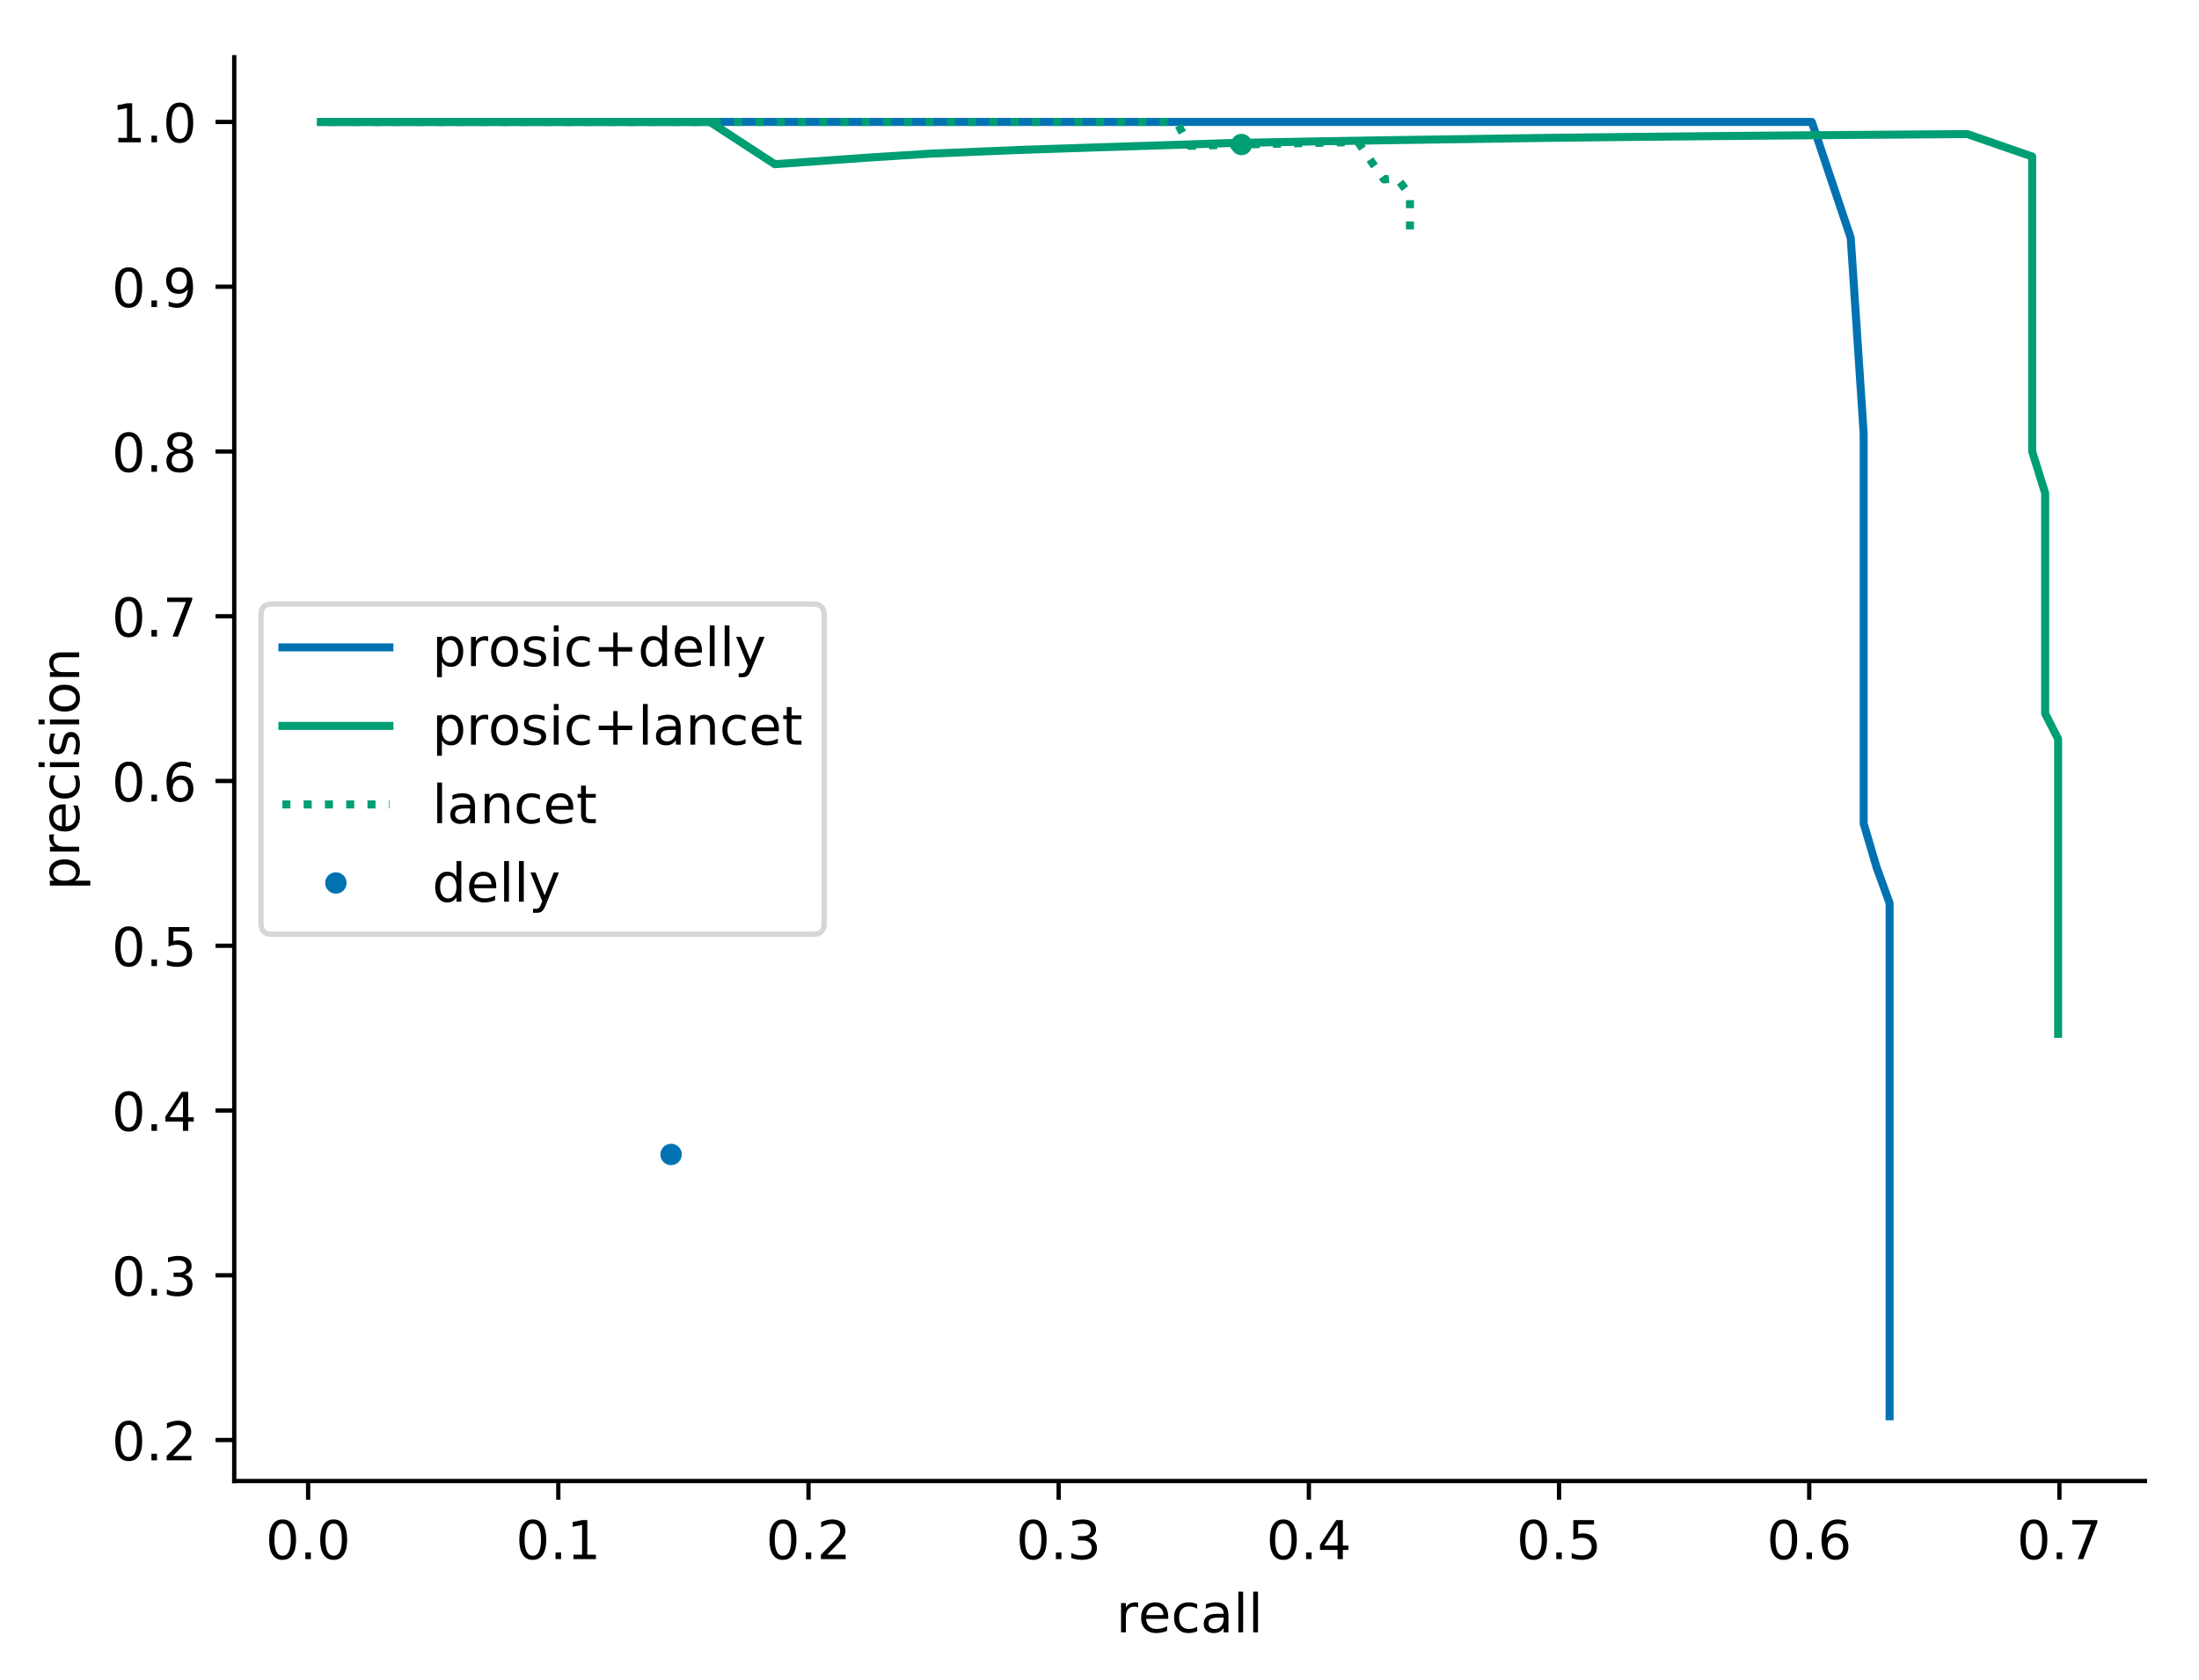
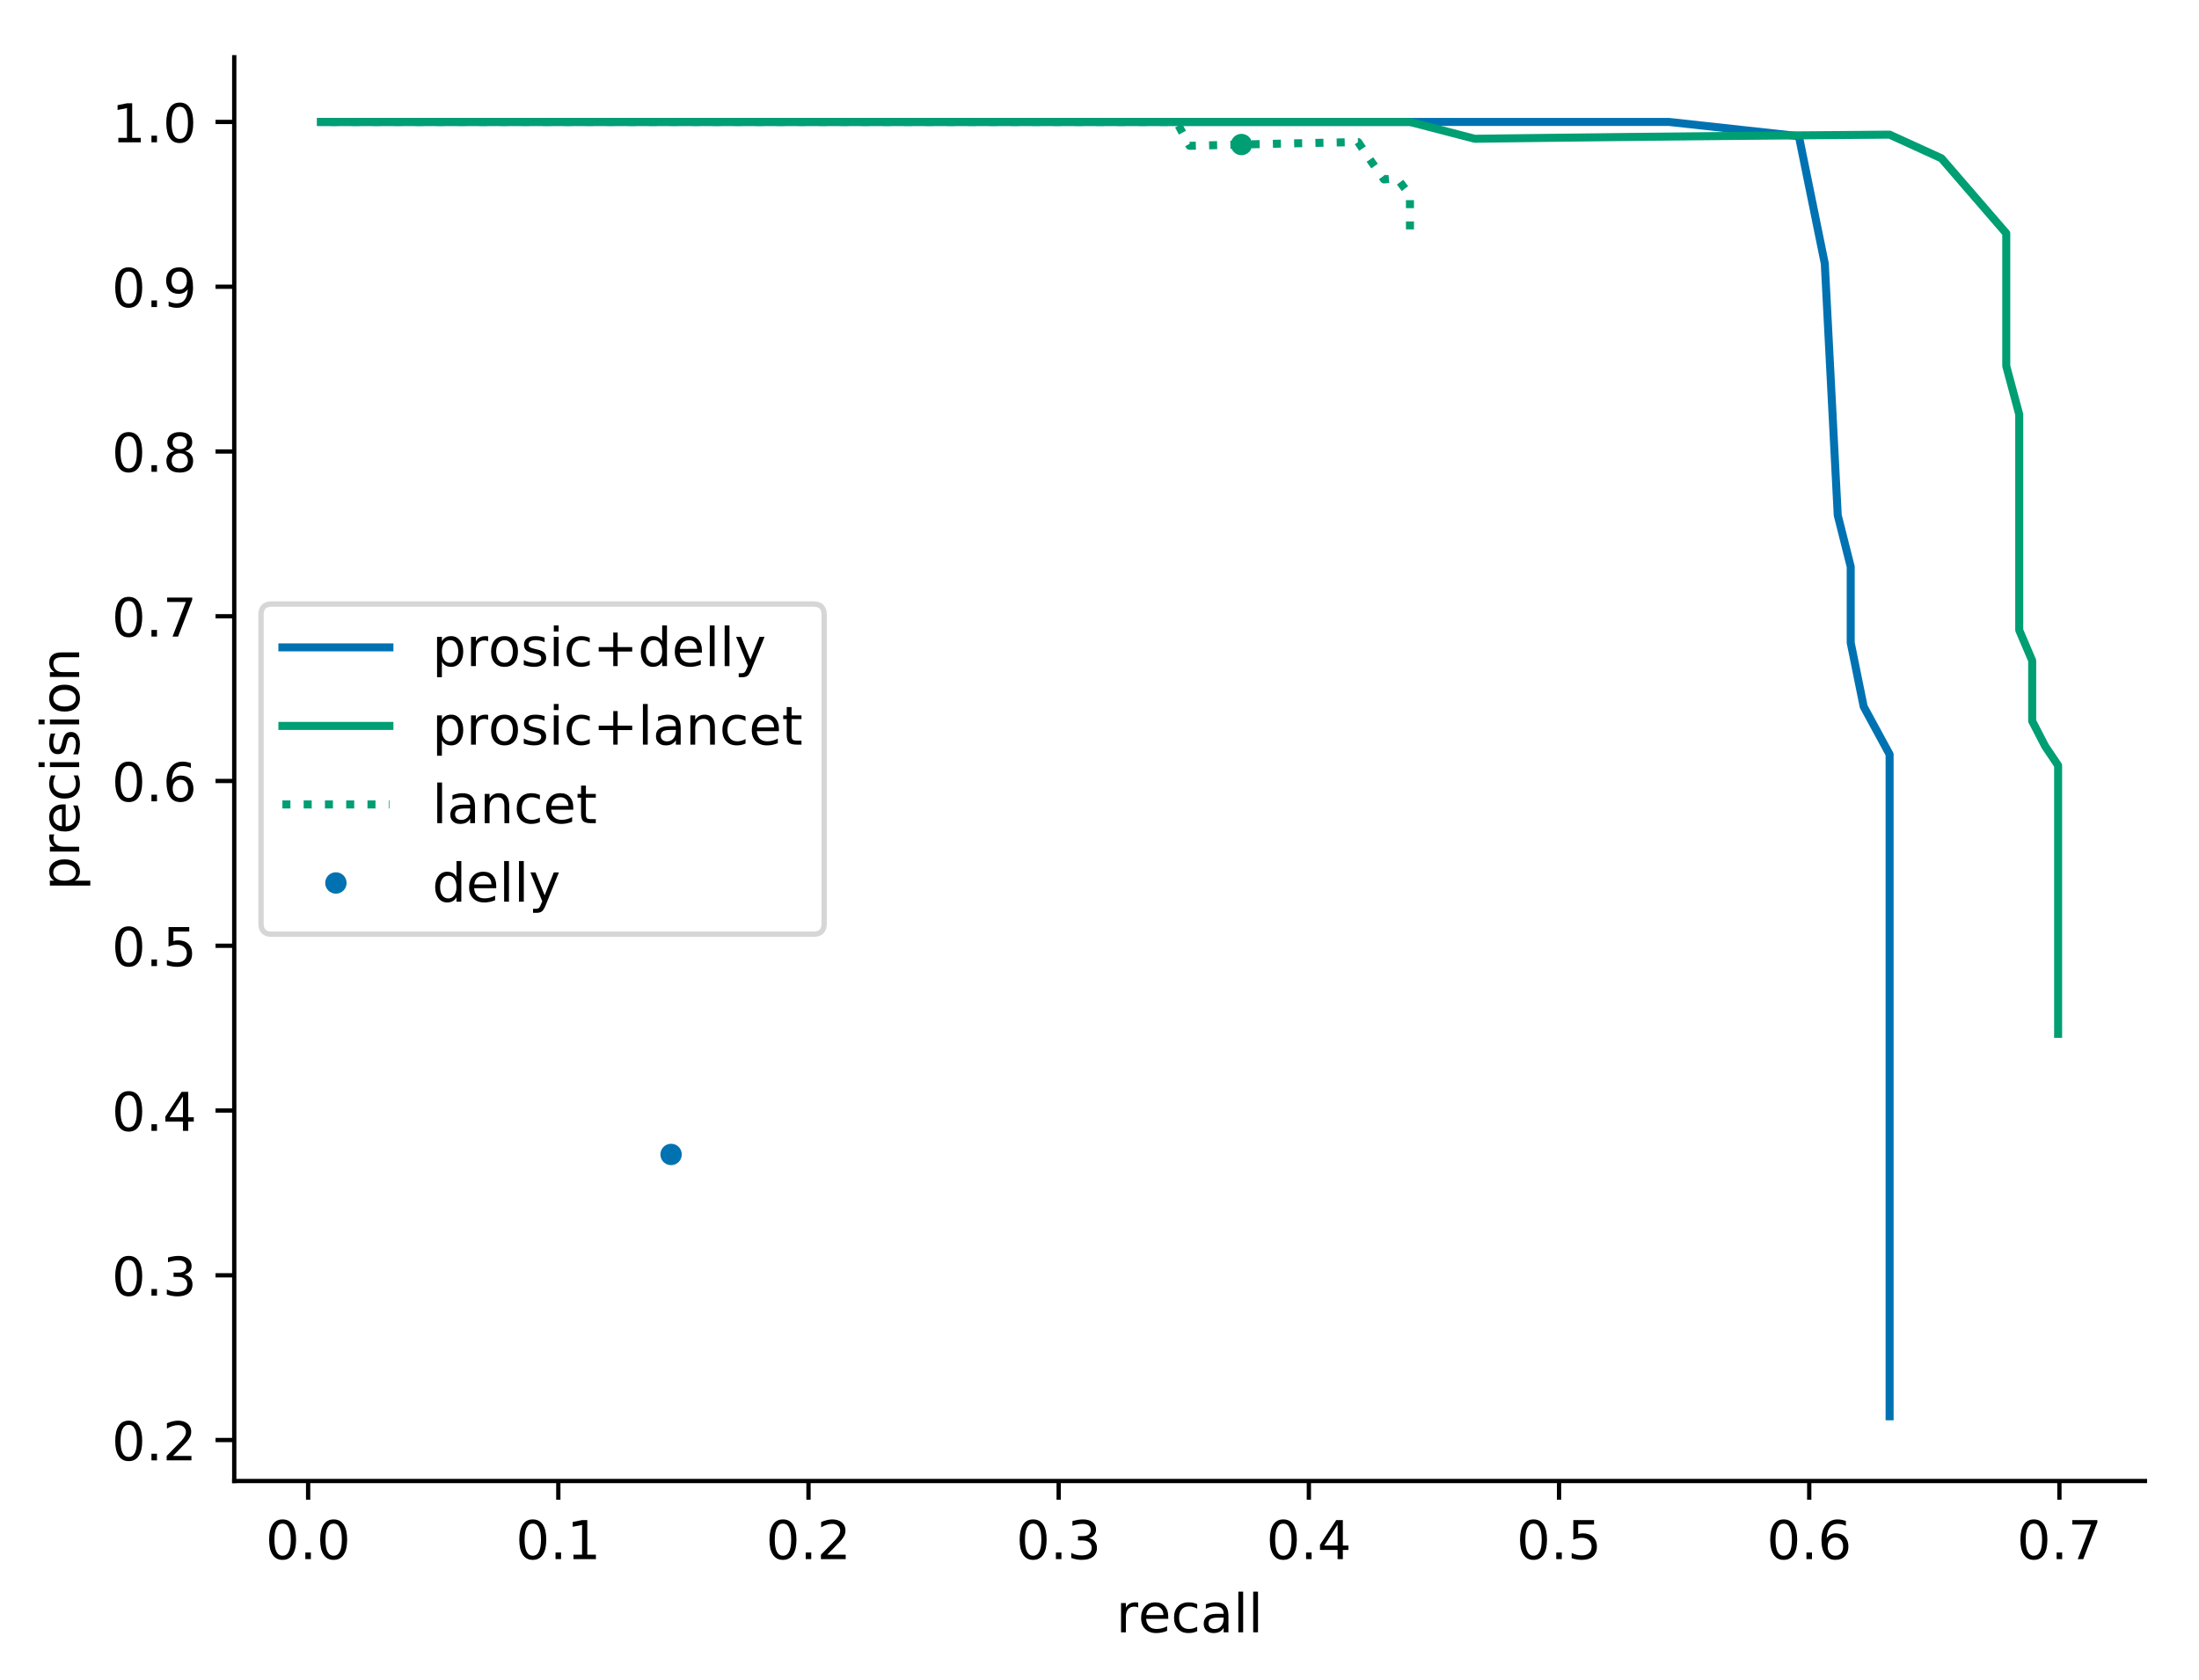
<svg xmlns="http://www.w3.org/2000/svg" xmlns:xlink="http://www.w3.org/1999/xlink" height="314pt" version="1.1" viewBox="0 0 411 314" width="411pt">
  <defs>
    <style type="text/css">
*{stroke-linecap:butt;stroke-linejoin:round;}
  </style>
  </defs>
  <g id="figure_1">
    <g id="patch_1">
      <path d="M 0 314.368  L 411.601 314.368  L 411.601 0  L 0 0  z " style="fill:#ffffff;" />
    </g>
    <g id="axes_1">
      <g id="patch_2">
        <path d="M 43.781 276.812  L 400.901 276.812  L 400.901 10.7  L 43.781 10.7  z " style="fill:#ffffff;" />
      </g>
      <g id="matplotlib.axis_1">
        <g id="xtick_1">
          <g id="line2d_1">
            <defs>
-               <path d="M 0 0  L 0 3.5  " id="mb9a0196890" style="stroke:#000000;stroke-width:0.8;" />
-             </defs>
-             <g>
-               <use style="stroke:#000000;stroke-width:0.8;" x="57.591" xlink:href="#mb9a0196890" y="276.812" />
+               <path d="M 0 0  L 0 3.5  " id="m74266cf87a" style="stroke:#000000;stroke-width:0.8;" />
+             </defs>
+             <g>
+               <use style="stroke:#000000;stroke-width:0.8;" x="57.591" xlink:href="#m74266cf87a" y="276.812" />
            </g>
          </g>
          <g id="text_1">
            <defs>
              <path d="M 31.781 66.406  Q 24.172 66.406 20.328 58.906  Q 16.5 51.422 16.5 36.375  Q 16.5 21.391 20.328 13.891  Q 24.172 6.391 31.781 6.391  Q 39.453 6.391 43.281 13.891  Q 47.125 21.391 47.125 36.375  Q 47.125 51.422 43.281 58.906  Q 39.453 66.406 31.781 66.406  z M 31.781 74.219  Q 44.047 74.219 50.516 64.516  Q 56.984 54.828 56.984 36.375  Q 56.984 17.969 50.516 8.266  Q 44.047 -1.422 31.781 -1.422  Q 19.531 -1.422 13.062 8.266  Q 6.594 17.969 6.594 36.375  Q 6.594 54.828 13.062 64.516  Q 19.531 74.219 31.781 74.219  z " id="DejaVuSans-30" />
              <path d="M 10.688 12.406  L 21 12.406  L 21 0  L 10.688 0  z " id="DejaVuSans-2e" />
            </defs>
            <g transform="translate(49.63962 291.4104)scale(0.1 -0.1)">
              <use xlink:href="#DejaVuSans-30" />
              <use x="63.623" xlink:href="#DejaVuSans-2e" />
              <use x="95.41" xlink:href="#DejaVuSans-30" />
            </g>
          </g>
        </g>
        <g id="xtick_2">
          <g id="line2d_2">
            <g>
-               <use style="stroke:#000000;stroke-width:0.8;" x="104.351" xlink:href="#mb9a0196890" y="276.812" />
+               <use style="stroke:#000000;stroke-width:0.8;" x="104.351" xlink:href="#m74266cf87a" y="276.812" />
            </g>
          </g>
          <g id="text_2">
            <defs>
              <path d="M 12.406 8.297  L 28.516 8.297  L 28.516 63.922  L 10.984 60.406  L 10.984 69.391  L 28.422 72.906  L 38.281 72.906  L 38.281 8.297  L 54.391 8.297  L 54.391 0  L 12.406 0  z " id="DejaVuSans-31" />
            </defs>
            <g transform="translate(96.39956 291.4104)scale(0.1 -0.1)">
              <use xlink:href="#DejaVuSans-30" />
              <use x="63.623" xlink:href="#DejaVuSans-2e" />
              <use x="95.41" xlink:href="#DejaVuSans-31" />
            </g>
          </g>
        </g>
        <g id="xtick_3">
          <g id="line2d_3">
            <g>
-               <use style="stroke:#000000;stroke-width:0.8;" x="151.111" xlink:href="#mb9a0196890" y="276.812" />
+               <use style="stroke:#000000;stroke-width:0.8;" x="151.111" xlink:href="#m74266cf87a" y="276.812" />
            </g>
          </g>
          <g id="text_3">
            <defs>
              <path d="M 19.188 8.297  L 53.609 8.297  L 53.609 0  L 7.328 0  L 7.328 8.297  Q 12.938 14.109 22.625 23.891  Q 32.328 33.688 34.812 36.531  Q 39.547 41.844 41.422 45.531  Q 43.312 49.219 43.312 52.781  Q 43.312 58.594 39.234 62.25  Q 35.156 65.922 28.609 65.922  Q 23.969 65.922 18.812 64.312  Q 13.672 62.703 7.812 59.422  L 7.812 69.391  Q 13.766 71.781 18.938 73  Q 24.125 74.219 28.422 74.219  Q 39.75 74.219 46.484 68.547  Q 53.219 62.891 53.219 53.422  Q 53.219 48.922 51.531 44.891  Q 49.859 40.875 45.406 35.406  Q 44.188 33.984 37.641 27.219  Q 31.109 20.453 19.188 8.297  z " id="DejaVuSans-32" />
            </defs>
            <g transform="translate(143.1595 291.4104)scale(0.1 -0.1)">
              <use xlink:href="#DejaVuSans-30" />
              <use x="63.623" xlink:href="#DejaVuSans-2e" />
              <use x="95.41" xlink:href="#DejaVuSans-32" />
            </g>
          </g>
        </g>
        <g id="xtick_4">
          <g id="line2d_4">
            <g>
-               <use style="stroke:#000000;stroke-width:0.8;" x="197.871" xlink:href="#mb9a0196890" y="276.812" />
+               <use style="stroke:#000000;stroke-width:0.8;" x="197.871" xlink:href="#m74266cf87a" y="276.812" />
            </g>
          </g>
          <g id="text_4">
            <defs>
              <path d="M 40.578 39.312  Q 47.656 37.797 51.625 33  Q 55.609 28.219 55.609 21.188  Q 55.609 10.406 48.188 4.484  Q 40.766 -1.422 27.094 -1.422  Q 22.516 -1.422 17.656 -0.516  Q 12.797 0.391 7.625 2.203  L 7.625 11.719  Q 11.719 9.328 16.594 8.109  Q 21.484 6.891 26.812 6.891  Q 36.078 6.891 40.938 10.547  Q 45.797 14.203 45.797 21.188  Q 45.797 27.641 41.281 31.266  Q 36.766 34.906 28.719 34.906  L 20.219 34.906  L 20.219 43.016  L 29.109 43.016  Q 36.375 43.016 40.234 45.922  Q 44.094 48.828 44.094 54.297  Q 44.094 59.906 40.109 62.906  Q 36.141 65.922 28.719 65.922  Q 24.656 65.922 20.016 65.031  Q 15.375 64.156 9.812 62.312  L 9.812 71.094  Q 15.438 72.656 20.344 73.438  Q 25.25 74.219 29.594 74.219  Q 40.828 74.219 47.359 69.109  Q 53.906 64.016 53.906 55.328  Q 53.906 49.266 50.438 45.094  Q 46.969 40.922 40.578 39.312  z " id="DejaVuSans-33" />
            </defs>
            <g transform="translate(189.9195 291.4104)scale(0.1 -0.1)">
              <use xlink:href="#DejaVuSans-30" />
              <use x="63.623" xlink:href="#DejaVuSans-2e" />
              <use x="95.41" xlink:href="#DejaVuSans-33" />
            </g>
          </g>
        </g>
        <g id="xtick_5">
          <g id="line2d_5">
            <g>
-               <use style="stroke:#000000;stroke-width:0.8;" x="244.631" xlink:href="#mb9a0196890" y="276.812" />
+               <use style="stroke:#000000;stroke-width:0.8;" x="244.631" xlink:href="#m74266cf87a" y="276.812" />
            </g>
          </g>
          <g id="text_5">
            <defs>
              <path d="M 37.797 64.312  L 12.891 25.391  L 37.797 25.391  z M 35.203 72.906  L 47.609 72.906  L 47.609 25.391  L 58.016 25.391  L 58.016 17.188  L 47.609 17.188  L 47.609 0  L 37.797 0  L 37.797 17.188  L 4.891 17.188  L 4.891 26.703  z " id="DejaVuSans-34" />
            </defs>
            <g transform="translate(236.6794 291.4104)scale(0.1 -0.1)">
              <use xlink:href="#DejaVuSans-30" />
              <use x="63.623" xlink:href="#DejaVuSans-2e" />
              <use x="95.41" xlink:href="#DejaVuSans-34" />
            </g>
          </g>
        </g>
        <g id="xtick_6">
          <g id="line2d_6">
            <g>
-               <use style="stroke:#000000;stroke-width:0.8;" x="291.391" xlink:href="#mb9a0196890" y="276.812" />
+               <use style="stroke:#000000;stroke-width:0.8;" x="291.391" xlink:href="#m74266cf87a" y="276.812" />
            </g>
          </g>
          <g id="text_6">
            <defs>
              <path d="M 10.797 72.906  L 49.516 72.906  L 49.516 64.594  L 19.828 64.594  L 19.828 46.734  Q 21.969 47.469 24.109 47.828  Q 26.266 48.188 28.422 48.188  Q 40.625 48.188 47.75 41.5  Q 54.891 34.812 54.891 23.391  Q 54.891 11.625 47.562 5.094  Q 40.234 -1.422 26.906 -1.422  Q 22.312 -1.422 17.547 -0.641  Q 12.797 0.141 7.719 1.703  L 7.719 11.625  Q 12.109 9.234 16.797 8.062  Q 21.484 6.891 26.703 6.891  Q 35.156 6.891 40.078 11.328  Q 45.016 15.766 45.016 23.391  Q 45.016 31 40.078 35.438  Q 35.156 39.891 26.703 39.891  Q 22.75 39.891 18.812 39.016  Q 14.891 38.141 10.797 36.281  z " id="DejaVuSans-35" />
            </defs>
            <g transform="translate(283.4393 291.4104)scale(0.1 -0.1)">
              <use xlink:href="#DejaVuSans-30" />
              <use x="63.623" xlink:href="#DejaVuSans-2e" />
              <use x="95.41" xlink:href="#DejaVuSans-35" />
            </g>
          </g>
        </g>
        <g id="xtick_7">
          <g id="line2d_7">
            <g>
-               <use style="stroke:#000000;stroke-width:0.8;" x="338.151" xlink:href="#mb9a0196890" y="276.812" />
+               <use style="stroke:#000000;stroke-width:0.8;" x="338.151" xlink:href="#m74266cf87a" y="276.812" />
            </g>
          </g>
          <g id="text_7">
            <defs>
              <path d="M 33.016 40.375  Q 26.375 40.375 22.484 35.828  Q 18.609 31.297 18.609 23.391  Q 18.609 15.531 22.484 10.953  Q 26.375 6.391 33.016 6.391  Q 39.656 6.391 43.531 10.953  Q 47.406 15.531 47.406 23.391  Q 47.406 31.297 43.531 35.828  Q 39.656 40.375 33.016 40.375  z M 52.594 71.297  L 52.594 62.312  Q 48.875 64.062 45.094 64.984  Q 41.312 65.922 37.594 65.922  Q 27.828 65.922 22.672 59.328  Q 17.531 52.734 16.797 39.406  Q 19.672 43.656 24.016 45.922  Q 28.375 48.188 33.594 48.188  Q 44.578 48.188 50.953 41.516  Q 57.328 34.859 57.328 23.391  Q 57.328 12.156 50.688 5.359  Q 44.047 -1.422 33.016 -1.422  Q 20.359 -1.422 13.672 8.266  Q 6.984 17.969 6.984 36.375  Q 6.984 53.656 15.188 63.938  Q 23.391 74.219 37.203 74.219  Q 40.922 74.219 44.703 73.484  Q 48.484 72.75 52.594 71.297  z " id="DejaVuSans-36" />
            </defs>
            <g transform="translate(330.1993 291.4104)scale(0.1 -0.1)">
              <use xlink:href="#DejaVuSans-30" />
              <use x="63.623" xlink:href="#DejaVuSans-2e" />
              <use x="95.41" xlink:href="#DejaVuSans-36" />
            </g>
          </g>
        </g>
        <g id="xtick_8">
          <g id="line2d_8">
            <g>
-               <use style="stroke:#000000;stroke-width:0.8;" x="384.911" xlink:href="#mb9a0196890" y="276.812" />
+               <use style="stroke:#000000;stroke-width:0.8;" x="384.911" xlink:href="#m74266cf87a" y="276.812" />
            </g>
          </g>
          <g id="text_8">
            <defs>
              <path d="M 8.203 72.906  L 55.078 72.906  L 55.078 68.703  L 28.609 0  L 18.312 0  L 43.219 64.594  L 8.203 64.594  z " id="DejaVuSans-37" />
            </defs>
            <g transform="translate(376.9592 291.4104)scale(0.1 -0.1)">
              <use xlink:href="#DejaVuSans-30" />
              <use x="63.623" xlink:href="#DejaVuSans-2e" />
              <use x="95.41" xlink:href="#DejaVuSans-37" />
            </g>
          </g>
        </g>
        <g id="text_9">
          <defs>
            <path d="M 41.109 46.297  Q 39.594 47.172 37.812 47.578  Q 36.031 48 33.891 48  Q 26.266 48 22.188 43.047  Q 18.109 38.094 18.109 28.812  L 18.109 0  L 9.078 0  L 9.078 54.688  L 18.109 54.688  L 18.109 46.188  Q 20.953 51.172 25.484 53.578  Q 30.031 56 36.531 56  Q 37.453 56 38.578 55.875  Q 39.703 55.766 41.062 55.516  z " id="DejaVuSans-72" />
            <path d="M 56.203 29.594  L 56.203 25.203  L 14.891 25.203  Q 15.484 15.922 20.484 11.062  Q 25.484 6.203 34.422 6.203  Q 39.594 6.203 44.453 7.469  Q 49.312 8.734 54.109 11.281  L 54.109 2.781  Q 49.266 0.734 44.188 -0.344  Q 39.109 -1.422 33.891 -1.422  Q 20.797 -1.422 13.156 6.188  Q 5.516 13.812 5.516 26.812  Q 5.516 40.234 12.766 48.109  Q 20.016 56 32.328 56  Q 43.359 56 49.781 48.891  Q 56.203 41.797 56.203 29.594  z M 47.219 32.234  Q 47.125 39.594 43.094 43.984  Q 39.062 48.391 32.422 48.391  Q 24.906 48.391 20.391 44.141  Q 15.875 39.891 15.188 32.172  z " id="DejaVuSans-65" />
            <path d="M 48.781 52.594  L 48.781 44.188  Q 44.969 46.297 41.141 47.344  Q 37.312 48.391 33.406 48.391  Q 24.656 48.391 19.812 42.844  Q 14.984 37.312 14.984 27.297  Q 14.984 17.281 19.812 11.734  Q 24.656 6.203 33.406 6.203  Q 37.312 6.203 41.141 7.25  Q 44.969 8.297 48.781 10.406  L 48.781 2.094  Q 45.016 0.344 40.984 -0.531  Q 36.969 -1.422 32.422 -1.422  Q 20.062 -1.422 12.781 6.344  Q 5.516 14.109 5.516 27.297  Q 5.516 40.672 12.859 48.328  Q 20.219 56 33.016 56  Q 37.156 56 41.109 55.141  Q 45.062 54.297 48.781 52.594  z " id="DejaVuSans-63" />
            <path d="M 34.281 27.484  Q 23.391 27.484 19.188 25  Q 14.984 22.516 14.984 16.5  Q 14.984 11.719 18.141 8.906  Q 21.297 6.109 26.703 6.109  Q 34.188 6.109 38.703 11.406  Q 43.219 16.703 43.219 25.484  L 43.219 27.484  z M 52.203 31.203  L 52.203 0  L 43.219 0  L 43.219 8.297  Q 40.141 3.328 35.547 0.953  Q 30.953 -1.422 24.312 -1.422  Q 15.922 -1.422 10.953 3.297  Q 6 8.016 6 15.922  Q 6 25.141 12.172 29.828  Q 18.359 34.516 30.609 34.516  L 43.219 34.516  L 43.219 35.406  Q 43.219 41.609 39.141 45  Q 35.062 48.391 27.688 48.391  Q 23 48.391 18.547 47.266  Q 14.109 46.141 10.016 43.891  L 10.016 52.203  Q 14.938 54.109 19.578 55.047  Q 24.219 56 28.609 56  Q 40.484 56 46.344 49.844  Q 52.203 43.703 52.203 31.203  z " id="DejaVuSans-61" />
            <path d="M 9.422 75.984  L 18.406 75.984  L 18.406 0  L 9.422 0  z " id="DejaVuSans-6c" />
          </defs>
          <g transform="translate(208.6194 305.0886)scale(0.1 -0.1)">
            <use xlink:href="#DejaVuSans-72" />
            <use x="41.082" xlink:href="#DejaVuSans-65" />
            <use x="102.605" xlink:href="#DejaVuSans-63" />
            <use x="157.586" xlink:href="#DejaVuSans-61" />
            <use x="218.865" xlink:href="#DejaVuSans-6c" />
            <use x="246.648" xlink:href="#DejaVuSans-6c" />
          </g>
        </g>
      </g>
      <g id="matplotlib.axis_2">
        <g id="ytick_1">
          <g id="line2d_9">
            <defs>
-               <path d="M 0 0  L -3.5 0  " id="m421ab72b39" style="stroke:#000000;stroke-width:0.8;" />
-             </defs>
-             <g>
-               <use style="stroke:#000000;stroke-width:0.8;" x="43.781" xlink:href="#m421ab72b39" y="269.154" />
+               <path d="M 0 0  L -3.5 0  " id="m8fd4d415b5" style="stroke:#000000;stroke-width:0.8;" />
+             </defs>
+             <g>
+               <use style="stroke:#000000;stroke-width:0.8;" x="43.781" xlink:href="#m8fd4d415b5" y="269.154" />
            </g>
          </g>
          <g id="text_10">
            <g transform="translate(20.87813 272.9531)scale(0.1 -0.1)">
              <use xlink:href="#DejaVuSans-30" />
              <use x="63.623" xlink:href="#DejaVuSans-2e" />
              <use x="95.41" xlink:href="#DejaVuSans-32" />
            </g>
          </g>
        </g>
        <g id="ytick_2">
          <g id="line2d_10">
            <g>
-               <use style="stroke:#000000;stroke-width:0.8;" x="43.781" xlink:href="#m421ab72b39" y="238.359" />
+               <use style="stroke:#000000;stroke-width:0.8;" x="43.781" xlink:href="#m8fd4d415b5" y="238.359" />
            </g>
          </g>
          <g id="text_11">
            <g transform="translate(20.87813 242.1584)scale(0.1 -0.1)">
              <use xlink:href="#DejaVuSans-30" />
              <use x="63.623" xlink:href="#DejaVuSans-2e" />
              <use x="95.41" xlink:href="#DejaVuSans-33" />
            </g>
          </g>
        </g>
        <g id="ytick_3">
          <g id="line2d_11">
            <g>
-               <use style="stroke:#000000;stroke-width:0.8;" x="43.781" xlink:href="#m421ab72b39" y="207.564" />
+               <use style="stroke:#000000;stroke-width:0.8;" x="43.781" xlink:href="#m8fd4d415b5" y="207.564" />
            </g>
          </g>
          <g id="text_12">
            <g transform="translate(20.87813 211.3636)scale(0.1 -0.1)">
              <use xlink:href="#DejaVuSans-30" />
              <use x="63.623" xlink:href="#DejaVuSans-2e" />
              <use x="95.41" xlink:href="#DejaVuSans-34" />
            </g>
          </g>
        </g>
        <g id="ytick_4">
          <g id="line2d_12">
            <g>
-               <use style="stroke:#000000;stroke-width:0.8;" x="43.781" xlink:href="#m421ab72b39" y="176.77" />
+               <use style="stroke:#000000;stroke-width:0.8;" x="43.781" xlink:href="#m8fd4d415b5" y="176.77" />
            </g>
          </g>
          <g id="text_13">
            <g transform="translate(20.87813 180.5689)scale(0.1 -0.1)">
              <use xlink:href="#DejaVuSans-30" />
              <use x="63.623" xlink:href="#DejaVuSans-2e" />
              <use x="95.41" xlink:href="#DejaVuSans-35" />
            </g>
          </g>
        </g>
        <g id="ytick_5">
          <g id="line2d_13">
            <g>
-               <use style="stroke:#000000;stroke-width:0.8;" x="43.781" xlink:href="#m421ab72b39" y="145.975" />
+               <use style="stroke:#000000;stroke-width:0.8;" x="43.781" xlink:href="#m8fd4d415b5" y="145.975" />
            </g>
          </g>
          <g id="text_14">
            <g transform="translate(20.87813 149.7742)scale(0.1 -0.1)">
              <use xlink:href="#DejaVuSans-30" />
              <use x="63.623" xlink:href="#DejaVuSans-2e" />
              <use x="95.41" xlink:href="#DejaVuSans-36" />
            </g>
          </g>
        </g>
        <g id="ytick_6">
          <g id="line2d_14">
            <g>
-               <use style="stroke:#000000;stroke-width:0.8;" x="43.781" xlink:href="#m421ab72b39" y="115.18" />
+               <use style="stroke:#000000;stroke-width:0.8;" x="43.781" xlink:href="#m8fd4d415b5" y="115.18" />
            </g>
          </g>
          <g id="text_15">
            <g transform="translate(20.87813 118.9794)scale(0.1 -0.1)">
              <use xlink:href="#DejaVuSans-30" />
              <use x="63.623" xlink:href="#DejaVuSans-2e" />
              <use x="95.41" xlink:href="#DejaVuSans-37" />
            </g>
          </g>
        </g>
        <g id="ytick_7">
          <g id="line2d_15">
            <g>
-               <use style="stroke:#000000;stroke-width:0.8;" x="43.781" xlink:href="#m421ab72b39" y="84.385" />
+               <use style="stroke:#000000;stroke-width:0.8;" x="43.781" xlink:href="#m8fd4d415b5" y="84.385" />
            </g>
          </g>
          <g id="text_16">
            <defs>
              <path d="M 31.781 34.625  Q 24.75 34.625 20.719 30.859  Q 16.703 27.094 16.703 20.516  Q 16.703 13.922 20.719 10.156  Q 24.75 6.391 31.781 6.391  Q 38.812 6.391 42.859 10.172  Q 46.922 13.969 46.922 20.516  Q 46.922 27.094 42.891 30.859  Q 38.875 34.625 31.781 34.625  z M 21.922 38.812  Q 15.578 40.375 12.031 44.719  Q 8.5 49.078 8.5 55.328  Q 8.5 64.062 14.719 69.141  Q 20.953 74.219 31.781 74.219  Q 42.672 74.219 48.875 69.141  Q 55.078 64.062 55.078 55.328  Q 55.078 49.078 51.531 44.719  Q 48 40.375 41.703 38.812  Q 48.828 37.156 52.797 32.312  Q 56.781 27.484 56.781 20.516  Q 56.781 9.906 50.312 4.234  Q 43.844 -1.422 31.781 -1.422  Q 19.734 -1.422 13.25 4.234  Q 6.781 9.906 6.781 20.516  Q 6.781 27.484 10.781 32.312  Q 14.797 37.156 21.922 38.812  z M 18.312 54.391  Q 18.312 48.734 21.844 45.562  Q 25.391 42.391 31.781 42.391  Q 38.141 42.391 41.719 45.562  Q 45.312 48.734 45.312 54.391  Q 45.312 60.062 41.719 63.234  Q 38.141 66.406 31.781 66.406  Q 25.391 66.406 21.844 63.234  Q 18.312 60.062 18.312 54.391  z " id="DejaVuSans-38" />
            </defs>
            <g transform="translate(20.87813 88.1847)scale(0.1 -0.1)">
              <use xlink:href="#DejaVuSans-30" />
              <use x="63.623" xlink:href="#DejaVuSans-2e" />
              <use x="95.41" xlink:href="#DejaVuSans-38" />
            </g>
          </g>
        </g>
        <g id="ytick_8">
          <g id="line2d_16">
            <g>
-               <use style="stroke:#000000;stroke-width:0.8;" x="43.781" xlink:href="#m421ab72b39" y="53.591" />
+               <use style="stroke:#000000;stroke-width:0.8;" x="43.781" xlink:href="#m8fd4d415b5" y="53.591" />
            </g>
          </g>
          <g id="text_17">
            <defs>
              <path d="M 10.984 1.516  L 10.984 10.5  Q 14.703 8.734 18.5 7.812  Q 22.312 6.891 25.984 6.891  Q 35.75 6.891 40.891 13.453  Q 46.047 20.016 46.781 33.406  Q 43.953 29.203 39.594 26.953  Q 35.25 24.703 29.984 24.703  Q 19.047 24.703 12.672 31.312  Q 6.297 37.938 6.297 49.422  Q 6.297 60.641 12.938 67.422  Q 19.578 74.219 30.609 74.219  Q 43.266 74.219 49.922 64.516  Q 56.594 54.828 56.594 36.375  Q 56.594 19.141 48.406 8.859  Q 40.234 -1.422 26.422 -1.422  Q 22.703 -1.422 18.891 -0.688  Q 15.094 0.047 10.984 1.516  z M 30.609 32.422  Q 37.25 32.422 41.125 36.953  Q 45.016 41.5 45.016 49.422  Q 45.016 57.281 41.125 61.844  Q 37.25 66.406 30.609 66.406  Q 23.969 66.406 20.094 61.844  Q 16.219 57.281 16.219 49.422  Q 16.219 41.5 20.094 36.953  Q 23.969 32.422 30.609 32.422  z " id="DejaVuSans-39" />
            </defs>
            <g transform="translate(20.87813 57.38996)scale(0.1 -0.1)">
              <use xlink:href="#DejaVuSans-30" />
              <use x="63.623" xlink:href="#DejaVuSans-2e" />
              <use x="95.41" xlink:href="#DejaVuSans-39" />
            </g>
          </g>
        </g>
        <g id="ytick_9">
          <g id="line2d_17">
            <g>
-               <use style="stroke:#000000;stroke-width:0.8;" x="43.781" xlink:href="#m421ab72b39" y="22.796" />
+               <use style="stroke:#000000;stroke-width:0.8;" x="43.781" xlink:href="#m8fd4d415b5" y="22.796" />
            </g>
          </g>
          <g id="text_18">
            <g transform="translate(20.87813 26.59522)scale(0.1 -0.1)">
              <use xlink:href="#DejaVuSans-31" />
              <use x="63.623" xlink:href="#DejaVuSans-2e" />
              <use x="95.41" xlink:href="#DejaVuSans-30" />
            </g>
          </g>
        </g>
        <g id="text_19">
          <defs>
            <path d="M 18.109 8.203  L 18.109 -20.797  L 9.078 -20.797  L 9.078 54.688  L 18.109 54.688  L 18.109 46.391  Q 20.953 51.266 25.266 53.625  Q 29.594 56 35.594 56  Q 45.562 56 51.781 48.094  Q 58.016 40.188 58.016 27.297  Q 58.016 14.406 51.781 6.484  Q 45.562 -1.422 35.594 -1.422  Q 29.594 -1.422 25.266 0.953  Q 20.953 3.328 18.109 8.203  z M 48.688 27.297  Q 48.688 37.203 44.609 42.844  Q 40.531 48.484 33.406 48.484  Q 26.266 48.484 22.188 42.844  Q 18.109 37.203 18.109 27.297  Q 18.109 17.391 22.188 11.75  Q 26.266 6.109 33.406 6.109  Q 40.531 6.109 44.609 11.75  Q 48.688 17.391 48.688 27.297  z " id="DejaVuSans-70" />
            <path d="M 9.422 54.688  L 18.406 54.688  L 18.406 0  L 9.422 0  z M 9.422 75.984  L 18.406 75.984  L 18.406 64.594  L 9.422 64.594  z " id="DejaVuSans-69" />
            <path d="M 44.281 53.078  L 44.281 44.578  Q 40.484 46.531 36.375 47.5  Q 32.281 48.484 27.875 48.484  Q 21.188 48.484 17.844 46.438  Q 14.5 44.391 14.5 40.281  Q 14.5 37.156 16.891 35.375  Q 19.281 33.594 26.516 31.984  L 29.594 31.297  Q 39.156 29.25 43.188 25.516  Q 47.219 21.781 47.219 15.094  Q 47.219 7.469 41.188 3.016  Q 35.156 -1.422 24.609 -1.422  Q 20.219 -1.422 15.453 -0.562  Q 10.688 0.297 5.422 2  L 5.422 11.281  Q 10.406 8.688 15.234 7.391  Q 20.062 6.109 24.812 6.109  Q 31.156 6.109 34.562 8.281  Q 37.984 10.453 37.984 14.406  Q 37.984 18.062 35.516 20.016  Q 33.062 21.969 24.703 23.781  L 21.578 24.516  Q 13.234 26.266 9.516 29.906  Q 5.812 33.547 5.812 39.891  Q 5.812 47.609 11.281 51.797  Q 16.75 56 26.812 56  Q 31.781 56 36.172 55.266  Q 40.578 54.547 44.281 53.078  z " id="DejaVuSans-73" />
            <path d="M 30.609 48.391  Q 23.391 48.391 19.188 42.75  Q 14.984 37.109 14.984 27.297  Q 14.984 17.484 19.156 11.844  Q 23.344 6.203 30.609 6.203  Q 37.797 6.203 41.984 11.859  Q 46.188 17.531 46.188 27.297  Q 46.188 37.016 41.984 42.703  Q 37.797 48.391 30.609 48.391  z M 30.609 56  Q 42.328 56 49.016 48.375  Q 55.719 40.766 55.719 27.297  Q 55.719 13.875 49.016 6.219  Q 42.328 -1.422 30.609 -1.422  Q 18.844 -1.422 12.172 6.219  Q 5.516 13.875 5.516 27.297  Q 5.516 40.766 12.172 48.375  Q 18.844 56 30.609 56  z " id="DejaVuSans-6f" />
            <path d="M 54.891 33.016  L 54.891 0  L 45.906 0  L 45.906 32.719  Q 45.906 40.484 42.875 44.328  Q 39.844 48.188 33.797 48.188  Q 26.516 48.188 22.312 43.547  Q 18.109 38.922 18.109 30.906  L 18.109 0  L 9.078 0  L 9.078 54.688  L 18.109 54.688  L 18.109 46.188  Q 21.344 51.125 25.703 53.562  Q 30.078 56 35.797 56  Q 45.219 56 50.047 50.172  Q 54.891 44.344 54.891 33.016  z " id="DejaVuSans-6e" />
          </defs>
          <g transform="translate(14.79844 166.4208)rotate(-90)scale(0.1 -0.1)">
            <use xlink:href="#DejaVuSans-70" />
            <use x="63.477" xlink:href="#DejaVuSans-72" />
            <use x="104.559" xlink:href="#DejaVuSans-65" />
            <use x="166.082" xlink:href="#DejaVuSans-63" />
            <use x="221.062" xlink:href="#DejaVuSans-69" />
            <use x="248.846" xlink:href="#DejaVuSans-73" />
            <use x="300.945" xlink:href="#DejaVuSans-69" />
            <use x="328.729" xlink:href="#DejaVuSans-6f" />
            <use x="389.91" xlink:href="#DejaVuSans-6e" />
          </g>
        </g>
      </g>
      <g id="line2d_18">
-         <path clip-path="url(#paf667f93f9)" d="M 60.014 22.796  L 86.665 22.796  L 115.738 22.796  L 142.389 22.796  L 171.463 22.796  L 198.113 22.796  L 227.187 22.796  L 256.26 22.796  L 282.911 22.796  L 311.985 22.796  L 338.635 22.796  L 345.904 44.449  L 348.327 81.056  L 348.327 86.017  L 348.327 104.034  L 348.327 118.366  L 348.327 132.068  L 348.327 144.109  L 348.327 153.931  L 350.749 162.139  L 353.172 168.806  L 353.172 176.77  L 353.172 183.987  L 353.172 190.033  L 353.172 196.085  L 353.172 201.193  L 353.172 206.341  L 353.172 210.713  L 353.172 215.145  L 353.172 219.261  L 353.172 222.785  L 353.172 226.383  L 353.172 229.478  L 353.172 232.65  L 353.172 235.631  L 353.172 238.207  L 353.172 240.864  L 353.172 243.169  L 353.172 245.552  L 353.172 247.808  L 353.172 249.774  L 353.172 251.816  L 353.172 253.598  L 353.172 255.454  L 353.172 257.222  L 353.172 258.771  L 353.172 260.388  L 353.172 261.808  L 353.172 263.294  L 353.172 264.716  " style="fill:none;stroke:#0072b2;stroke-linecap:square;stroke-width:1.5;" />
+         <path clip-path="url(#pccd9ddd024)" d="M 60.014 22.796  L 86.665 22.796  L 115.738 22.796  L 142.389 22.796  L 171.463 22.796  L 198.113 22.796  L 227.187 22.796  L 256.26 22.796  L 282.911 22.796  L 311.985 22.796  L 336.213 25.451  L 341.058 49.26  L 343.481 96.306  L 343.481 96.306  L 345.904 105.923  L 345.904 120.136  L 348.327 132.068  L 353.172 140.998  L 353.172 150.985  L 353.172 160.745  L 353.172 168.806  L 353.172 176.77  L 353.172 183.987  L 353.172 190.033  L 353.172 196.085  L 353.172 201.193  L 353.172 206.341  L 353.172 210.713  L 353.172 215.145  L 353.172 219.261  L 353.172 222.785  L 353.172 226.383  L 353.172 229.478  L 353.172 232.65  L 353.172 235.631  L 353.172 238.207  L 353.172 240.864  L 353.172 243.169  L 353.172 245.552  L 353.172 247.808  L 353.172 249.774  L 353.172 251.816  L 353.172 253.598  L 353.172 255.454  L 353.172 257.222  L 353.172 258.771  L 353.172 260.388  L 353.172 261.808  L 353.172 263.294  L 353.172 264.716  " style="fill:none;stroke:#0072b2;stroke-linecap:square;stroke-width:1.5;" />
      </g>
      <g id="line2d_19">
-         <path clip-path="url(#paf667f93f9)" d="M 60.014 22.796  L 74.551 22.796  L 89.088 22.796  L 106.047 22.796  L 118.161 22.796  L 132.698 22.796  L 144.812 30.692  L 161.771 29.491  L 173.885 28.718  L 190.845 28.015  L 205.382 27.534  L 219.918 27.073  L 229.61 26.744  L 246.569 26.419  L 261.106 26.18  L 278.066 25.938  L 290.18 25.757  L 304.716 25.596  L 321.676 25.428  L 336.213 25.3  L 353.172 25.165  L 367.709 25.06  L 379.823 29.256  L 379.823 41.397  L 379.823 54.38  L 379.823 64.616  L 379.823 75.639  L 379.823 84.385  L 382.246 92.169  L 382.246 99.783  L 382.246 108.074  L 382.246 114.721  L 382.246 121.991  L 382.246 127.843  L 382.246 133.377  L 384.669 138.107  L 384.669 143.067  L 384.669 148.541  L 384.669 152.985  L 384.669 157.903  L 384.669 161.907  L 384.669 166.35  L 384.669 169.977  L 384.669 174.01  L 384.669 177.31  L 384.669 180.988  L 384.669 184.003  L 384.669 187.371  L 384.669 190.137  L 384.669 193.232  " style="fill:none;stroke:#009e73;stroke-linecap:square;stroke-width:1.5;" />
+         <path clip-path="url(#pccd9ddd024)" d="M 60.014 22.796  L 74.551 22.796  L 89.088 22.796  L 106.047 22.796  L 120.584 22.796  L 132.698 22.796  L 147.235 22.796  L 159.349 22.796  L 173.885 22.796  L 190.845 22.796  L 205.382 22.796  L 217.496 22.796  L 232.032 22.796  L 248.992 22.796  L 263.529 22.796  L 275.643 25.938  L 290.18 25.757  L 304.716 25.596  L 321.676 25.428  L 336.213 25.3  L 353.172 25.165  L 362.863 29.589  L 374.977 43.603  L 374.977 45.53  L 374.977 58.328  L 374.977 68.418  L 377.4 77.461  L 377.4 86.145  L 377.4 95.553  L 377.4 103.059  L 377.4 111.232  L 377.4 117.785  L 379.823 123.471  L 379.823 129.282  L 379.823 134.777  L 382.246 139.463  L 384.669 143.067  L 384.669 148.541  L 384.669 152.985  L 384.669 157.903  L 384.669 161.907  L 384.669 166.35  L 384.669 169.977  L 384.669 174.01  L 384.669 177.31  L 384.669 180.988  L 384.669 184.003  L 384.669 187.371  L 384.669 190.137  L 384.669 193.232  " style="fill:none;stroke:#009e73;stroke-linecap:square;stroke-width:1.5;" />
      </g>
      <g id="line2d_20">
-         <path clip-path="url(#paf667f93f9)" d="M 263.529 42.88  L 263.529 36.483  L 261.106 33.294  L 258.683 33.538  L 256.26 30.128  L 253.838 26.551  L 248.992 26.645  L 246.569 26.694  L 241.724 26.795  L 236.878 26.902  L 232.032 27.014  L 227.187 27.133  L 222.341 27.259  L 219.918 22.796  L 217.496 22.796  L 212.65 22.796  L 207.804 22.796  L 202.959 22.796  L 198.113 22.796  L 193.268 22.796  L 188.422 22.796  L 185.999 22.796  L 181.154 22.796  L 176.308 22.796  L 171.463 22.796  L 166.617 22.796  L 161.771 22.796  L 156.926 22.796  L 154.503 22.796  L 149.657 22.796  L 144.812 22.796  L 139.966 22.796  L 135.121 22.796  L 130.275 22.796  L 125.429 22.796  L 123.007 22.796  L 118.161 22.796  L 113.315 22.796  L 108.47 22.796  L 103.624 22.796  L 98.779 22.796  L 93.933 22.796  L 91.51 22.796  L 86.665 22.796  L 81.819 22.796  L 76.974 22.796  L 72.128 22.796  L 67.282 22.796  L 62.437 22.796  L 60.014 22.796  " style="fill:none;stroke:#009e73;stroke-dasharray:1.5,2.475;stroke-dashoffset:0;stroke-width:1.5;" />
+         <path clip-path="url(#pccd9ddd024)" d="M 263.529 42.88  L 263.529 36.483  L 261.106 33.294  L 258.683 33.538  L 256.26 30.128  L 253.838 26.551  L 248.992 26.645  L 246.569 26.694  L 241.724 26.795  L 236.878 26.902  L 232.032 27.014  L 227.187 27.133  L 222.341 27.259  L 219.918 22.796  L 217.496 22.796  L 212.65 22.796  L 207.804 22.796  L 202.959 22.796  L 198.113 22.796  L 193.268 22.796  L 188.422 22.796  L 185.999 22.796  L 181.154 22.796  L 176.308 22.796  L 171.463 22.796  L 166.617 22.796  L 161.771 22.796  L 156.926 22.796  L 154.503 22.796  L 149.657 22.796  L 144.812 22.796  L 139.966 22.796  L 135.121 22.796  L 130.275 22.796  L 125.429 22.796  L 123.007 22.796  L 118.161 22.796  L 113.315 22.796  L 108.47 22.796  L 103.624 22.796  L 98.779 22.796  L 93.933 22.796  L 91.51 22.796  L 86.665 22.796  L 81.819 22.796  L 76.974 22.796  L 72.128 22.796  L 67.282 22.796  L 62.437 22.796  L 60.014 22.796  " style="fill:none;stroke:#009e73;stroke-dasharray:1.5,2.475;stroke-dashoffset:0;stroke-width:1.5;" />
      </g>
      <g id="line2d_21">
        <defs>
-           <path d="M 0 1.5  C 0.398 1.5 0.779 1.342 1.061 1.061  C 1.342 0.779 1.5 0.398 1.5 0  C 1.5 -0.398 1.342 -0.779 1.061 -1.061  C 0.779 -1.342 0.398 -1.5 0 -1.5  C -0.398 -1.5 -0.779 -1.342 -1.061 -1.061  C -1.342 -0.779 -1.5 -0.398 -1.5 0  C -1.5 0.398 -1.342 0.779 -1.061 1.061  C -0.779 1.342 -0.398 1.5 0 1.5  z " id="m928bf59a24" style="stroke:#0072b2;" />
+           <path d="M 0 1.5  C 0.398 1.5 0.779 1.342 1.061 1.061  C 1.342 0.779 1.5 0.398 1.5 0  C 1.5 -0.398 1.342 -0.779 1.061 -1.061  C 0.779 -1.342 0.398 -1.5 0 -1.5  C -0.398 -1.5 -0.779 -1.342 -1.061 -1.061  C -1.342 -0.779 -1.5 -0.398 -1.5 0  C -1.5 0.398 -1.342 0.779 -1.061 1.061  C -0.779 1.342 -0.398 1.5 0 1.5  z " id="m53a9314309" style="stroke:#0072b2;" />
        </defs>
-         <g clip-path="url(#paf667f93f9)">
-           <use style="fill:#0072b2;stroke:#0072b2;" x="125.429" xlink:href="#m928bf59a24" y="215.776" />
+         <g clip-path="url(#pccd9ddd024)">
+           <use style="fill:#0072b2;stroke:#0072b2;" x="125.429" xlink:href="#m53a9314309" y="215.776" />
        </g>
      </g>
      <g id="line2d_22">
        <defs>
-           <path d="M 0 1.5  C 0.398 1.5 0.779 1.342 1.061 1.061  C 1.342 0.779 1.5 0.398 1.5 0  C 1.5 -0.398 1.342 -0.779 1.061 -1.061  C 0.779 -1.342 0.398 -1.5 0 -1.5  C -0.398 -1.5 -0.779 -1.342 -1.061 -1.061  C -1.342 -0.779 -1.5 -0.398 -1.5 0  C -1.5 0.398 -1.342 0.779 -1.061 1.061  C -0.779 1.342 -0.398 1.5 0 1.5  z " id="mcf1397f2e4" style="stroke:#009e73;" />
+           <path d="M 0 1.5  C 0.398 1.5 0.779 1.342 1.061 1.061  C 1.342 0.779 1.5 0.398 1.5 0  C 1.5 -0.398 1.342 -0.779 1.061 -1.061  C 0.779 -1.342 0.398 -1.5 0 -1.5  C -0.398 -1.5 -0.779 -1.342 -1.061 -1.061  C -1.342 -0.779 -1.5 -0.398 -1.5 0  C -1.5 0.398 -1.342 0.779 -1.061 1.061  C -0.779 1.342 -0.398 1.5 0 1.5  z " id="m6194eef91b" style="stroke:#009e73;" />
        </defs>
-         <g clip-path="url(#paf667f93f9)">
-           <use style="fill:#009e73;stroke:#009e73;" x="232.032" xlink:href="#mcf1397f2e4" y="27.014" />
+         <g clip-path="url(#pccd9ddd024)">
+           <use style="fill:#009e73;stroke:#009e73;" x="232.032" xlink:href="#m6194eef91b" y="27.014" />
        </g>
      </g>
      <g id="patch_3">
        <path d="M 43.781 276.812  L 43.781 10.7  " style="fill:none;stroke:#000000;stroke-linecap:square;stroke-linejoin:miter;stroke-width:0.8;" />
      </g>
      <g id="patch_4">
        <path d="M 43.781 276.812  L 400.901 276.812  " style="fill:none;stroke:#000000;stroke-linecap:square;stroke-linejoin:miter;stroke-width:0.8;" />
      </g>
      <g id="legend_1">
        <g id="patch_5">
          <path d="M 50.781 174.612  L 152.037 174.612  Q 154.037 174.612 154.037 172.612  L 154.037 114.9  Q 154.037 112.9 152.037 112.9  L 50.781 112.9  Q 48.781 112.9 48.781 114.9  L 48.781 172.612  Q 48.781 174.612 50.781 174.612  z " style="fill:#ffffff;opacity:0.8;stroke:#cccccc;stroke-linejoin:miter;" />
        </g>
        <g id="line2d_23">
          <path d="M 52.781 120.998  L 72.781 120.998  " style="fill:none;stroke:#0072b2;stroke-linecap:square;stroke-width:1.5;" />
        </g>
        <g id="line2d_24" />
        <g id="text_20">
          <defs>
            <path d="M 46 62.703  L 46 35.5  L 73.188 35.5  L 73.188 27.203  L 46 27.203  L 46 0  L 37.797 0  L 37.797 27.203  L 10.594 27.203  L 10.594 35.5  L 37.797 35.5  L 37.797 62.703  z " id="DejaVuSans-2b" />
            <path d="M 45.406 46.391  L 45.406 75.984  L 54.391 75.984  L 54.391 0  L 45.406 0  L 45.406 8.203  Q 42.578 3.328 38.25 0.953  Q 33.938 -1.422 27.875 -1.422  Q 17.969 -1.422 11.734 6.484  Q 5.516 14.406 5.516 27.297  Q 5.516 40.188 11.734 48.094  Q 17.969 56 27.875 56  Q 33.938 56 38.25 53.625  Q 42.578 51.266 45.406 46.391  z M 14.797 27.297  Q 14.797 17.391 18.875 11.75  Q 22.953 6.109 30.078 6.109  Q 37.203 6.109 41.297 11.75  Q 45.406 17.391 45.406 27.297  Q 45.406 37.203 41.297 42.844  Q 37.203 48.484 30.078 48.484  Q 22.953 48.484 18.875 42.844  Q 14.797 37.203 14.797 27.297  z " id="DejaVuSans-64" />
            <path d="M 32.172 -5.078  Q 28.375 -14.844 24.75 -17.812  Q 21.141 -20.797 15.094 -20.797  L 7.906 -20.797  L 7.906 -13.281  L 13.188 -13.281  Q 16.891 -13.281 18.938 -11.516  Q 21 -9.766 23.484 -3.219  L 25.094 0.875  L 2.984 54.688  L 12.5 54.688  L 29.594 11.922  L 46.688 54.688  L 56.203 54.688  z " id="DejaVuSans-79" />
          </defs>
          <g transform="translate(80.78125 124.4982)scale(0.1 -0.1)">
            <use xlink:href="#DejaVuSans-70" />
            <use x="63.477" xlink:href="#DejaVuSans-72" />
            <use x="104.559" xlink:href="#DejaVuSans-6f" />
            <use x="165.74" xlink:href="#DejaVuSans-73" />
            <use x="217.84" xlink:href="#DejaVuSans-69" />
            <use x="245.623" xlink:href="#DejaVuSans-63" />
            <use x="300.604" xlink:href="#DejaVuSans-2b" />
            <use x="384.393" xlink:href="#DejaVuSans-64" />
            <use x="447.869" xlink:href="#DejaVuSans-65" />
            <use x="509.393" xlink:href="#DejaVuSans-6c" />
            <use x="537.176" xlink:href="#DejaVuSans-6c" />
            <use x="564.959" xlink:href="#DejaVuSans-79" />
          </g>
        </g>
        <g id="line2d_25">
          <path d="M 52.781 135.676  L 72.781 135.676  " style="fill:none;stroke:#009e73;stroke-linecap:square;stroke-width:1.5;" />
        </g>
        <g id="line2d_26" />
        <g id="text_21">
          <defs>
            <path d="M 18.312 70.219  L 18.312 54.688  L 36.812 54.688  L 36.812 47.703  L 18.312 47.703  L 18.312 18.016  Q 18.312 11.328 20.141 9.422  Q 21.969 7.516 27.594 7.516  L 36.812 7.516  L 36.812 0  L 27.594 0  Q 17.188 0 13.234 3.875  Q 9.281 7.766 9.281 18.016  L 9.281 47.703  L 2.688 47.703  L 2.688 54.688  L 9.281 54.688  L 9.281 70.219  z " id="DejaVuSans-74" />
          </defs>
          <g transform="translate(80.78125 139.1763)scale(0.1 -0.1)">
            <use xlink:href="#DejaVuSans-70" />
            <use x="63.477" xlink:href="#DejaVuSans-72" />
            <use x="104.559" xlink:href="#DejaVuSans-6f" />
            <use x="165.74" xlink:href="#DejaVuSans-73" />
            <use x="217.84" xlink:href="#DejaVuSans-69" />
            <use x="245.623" xlink:href="#DejaVuSans-63" />
            <use x="300.604" xlink:href="#DejaVuSans-2b" />
            <use x="384.393" xlink:href="#DejaVuSans-6c" />
            <use x="412.176" xlink:href="#DejaVuSans-61" />
            <use x="473.455" xlink:href="#DejaVuSans-6e" />
            <use x="536.834" xlink:href="#DejaVuSans-63" />
            <use x="591.814" xlink:href="#DejaVuSans-65" />
            <use x="653.338" xlink:href="#DejaVuSans-74" />
          </g>
        </g>
        <g id="line2d_27">
          <path d="M 52.781 150.354  L 72.781 150.354  " style="fill:none;stroke:#009e73;stroke-dasharray:1.5,2.475;stroke-dashoffset:0;stroke-width:1.5;" />
        </g>
        <g id="line2d_28" />
        <g id="text_22">
          <g transform="translate(80.78125 153.8544)scale(0.1 -0.1)">
            <use xlink:href="#DejaVuSans-6c" />
            <use x="27.783" xlink:href="#DejaVuSans-61" />
            <use x="89.062" xlink:href="#DejaVuSans-6e" />
            <use x="152.441" xlink:href="#DejaVuSans-63" />
            <use x="207.422" xlink:href="#DejaVuSans-65" />
            <use x="268.945" xlink:href="#DejaVuSans-74" />
          </g>
        </g>
        <g id="line2d_29" />
        <g id="line2d_30">
          <g>
-             <use style="fill:#0072b2;stroke:#0072b2;" x="62.781" xlink:href="#m928bf59a24" y="165.033" />
+             <use style="fill:#0072b2;stroke:#0072b2;" x="62.781" xlink:href="#m53a9314309" y="165.033" />
          </g>
        </g>
        <g id="text_23">
          <g transform="translate(80.78125 168.5326)scale(0.1 -0.1)">
            <use xlink:href="#DejaVuSans-64" />
            <use x="63.477" xlink:href="#DejaVuSans-65" />
            <use x="125" xlink:href="#DejaVuSans-6c" />
            <use x="152.783" xlink:href="#DejaVuSans-6c" />
            <use x="180.566" xlink:href="#DejaVuSans-79" />
          </g>
        </g>
      </g>
    </g>
  </g>
  <defs>
-     <clipPath id="paf667f93f9">
+     <clipPath id="pccd9ddd024">
      <rect height="266.112" width="357.12" x="43.781" y="10.7" />
    </clipPath>
  </defs>
</svg>
